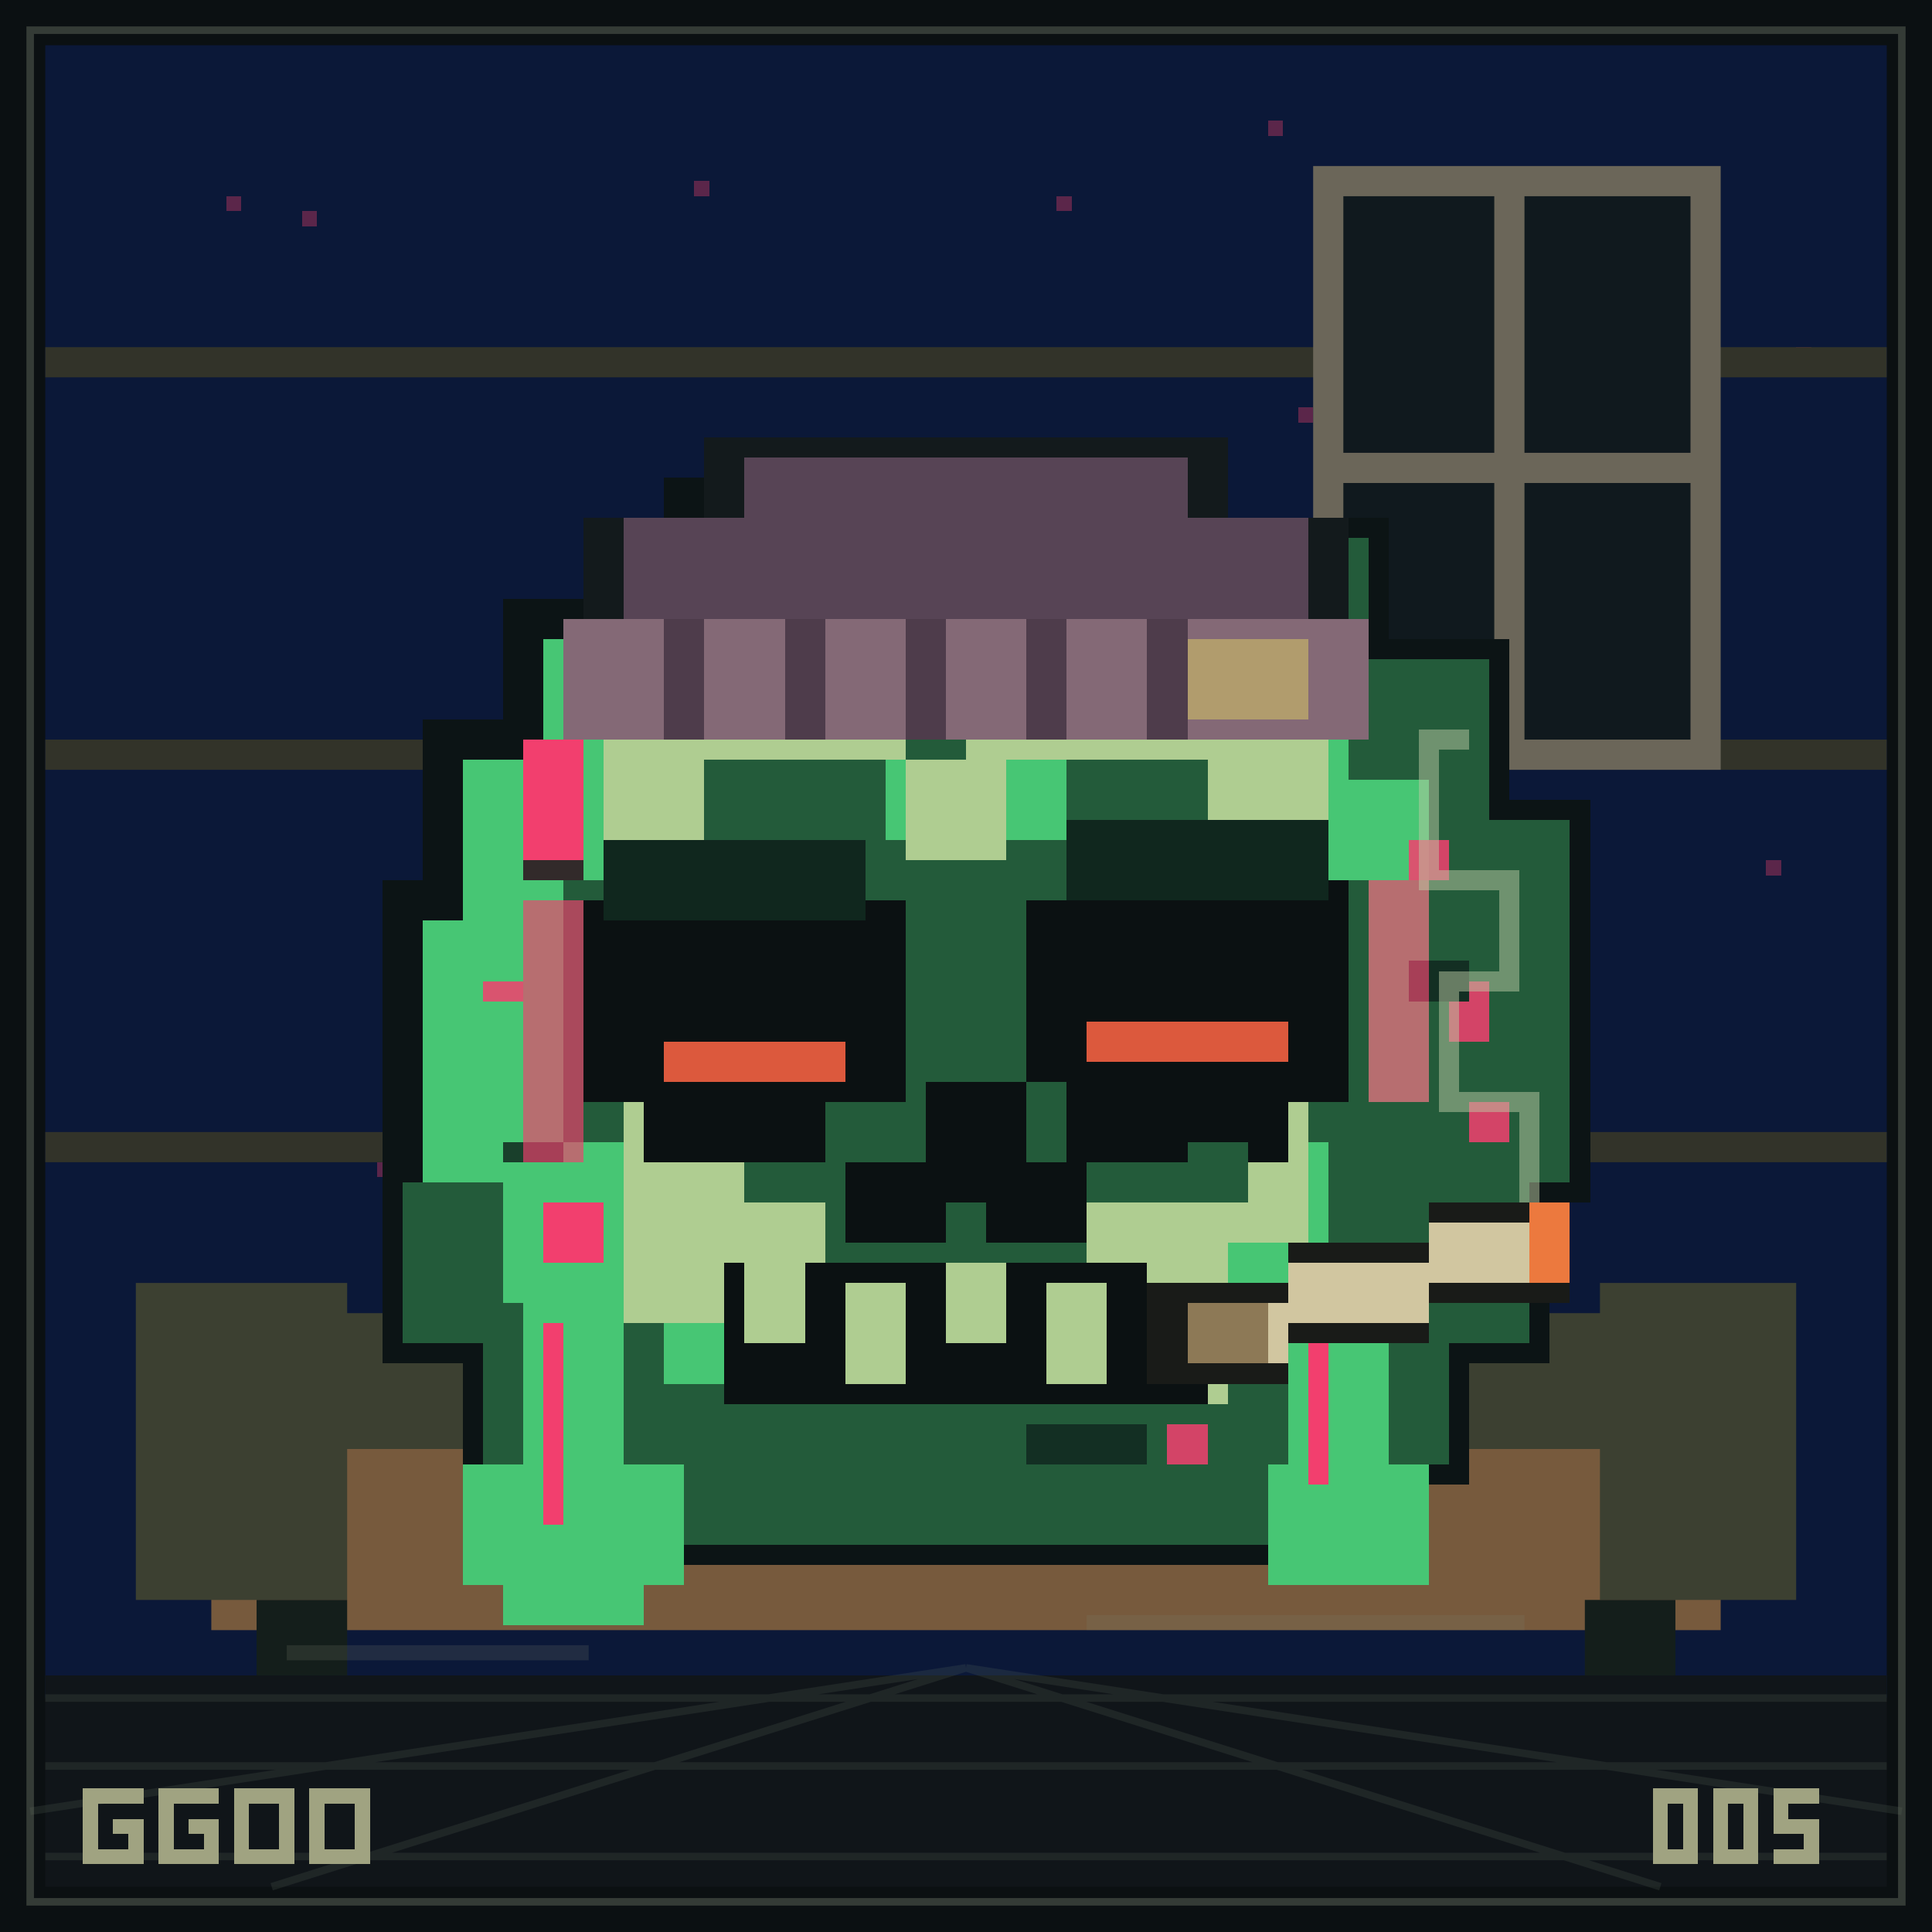
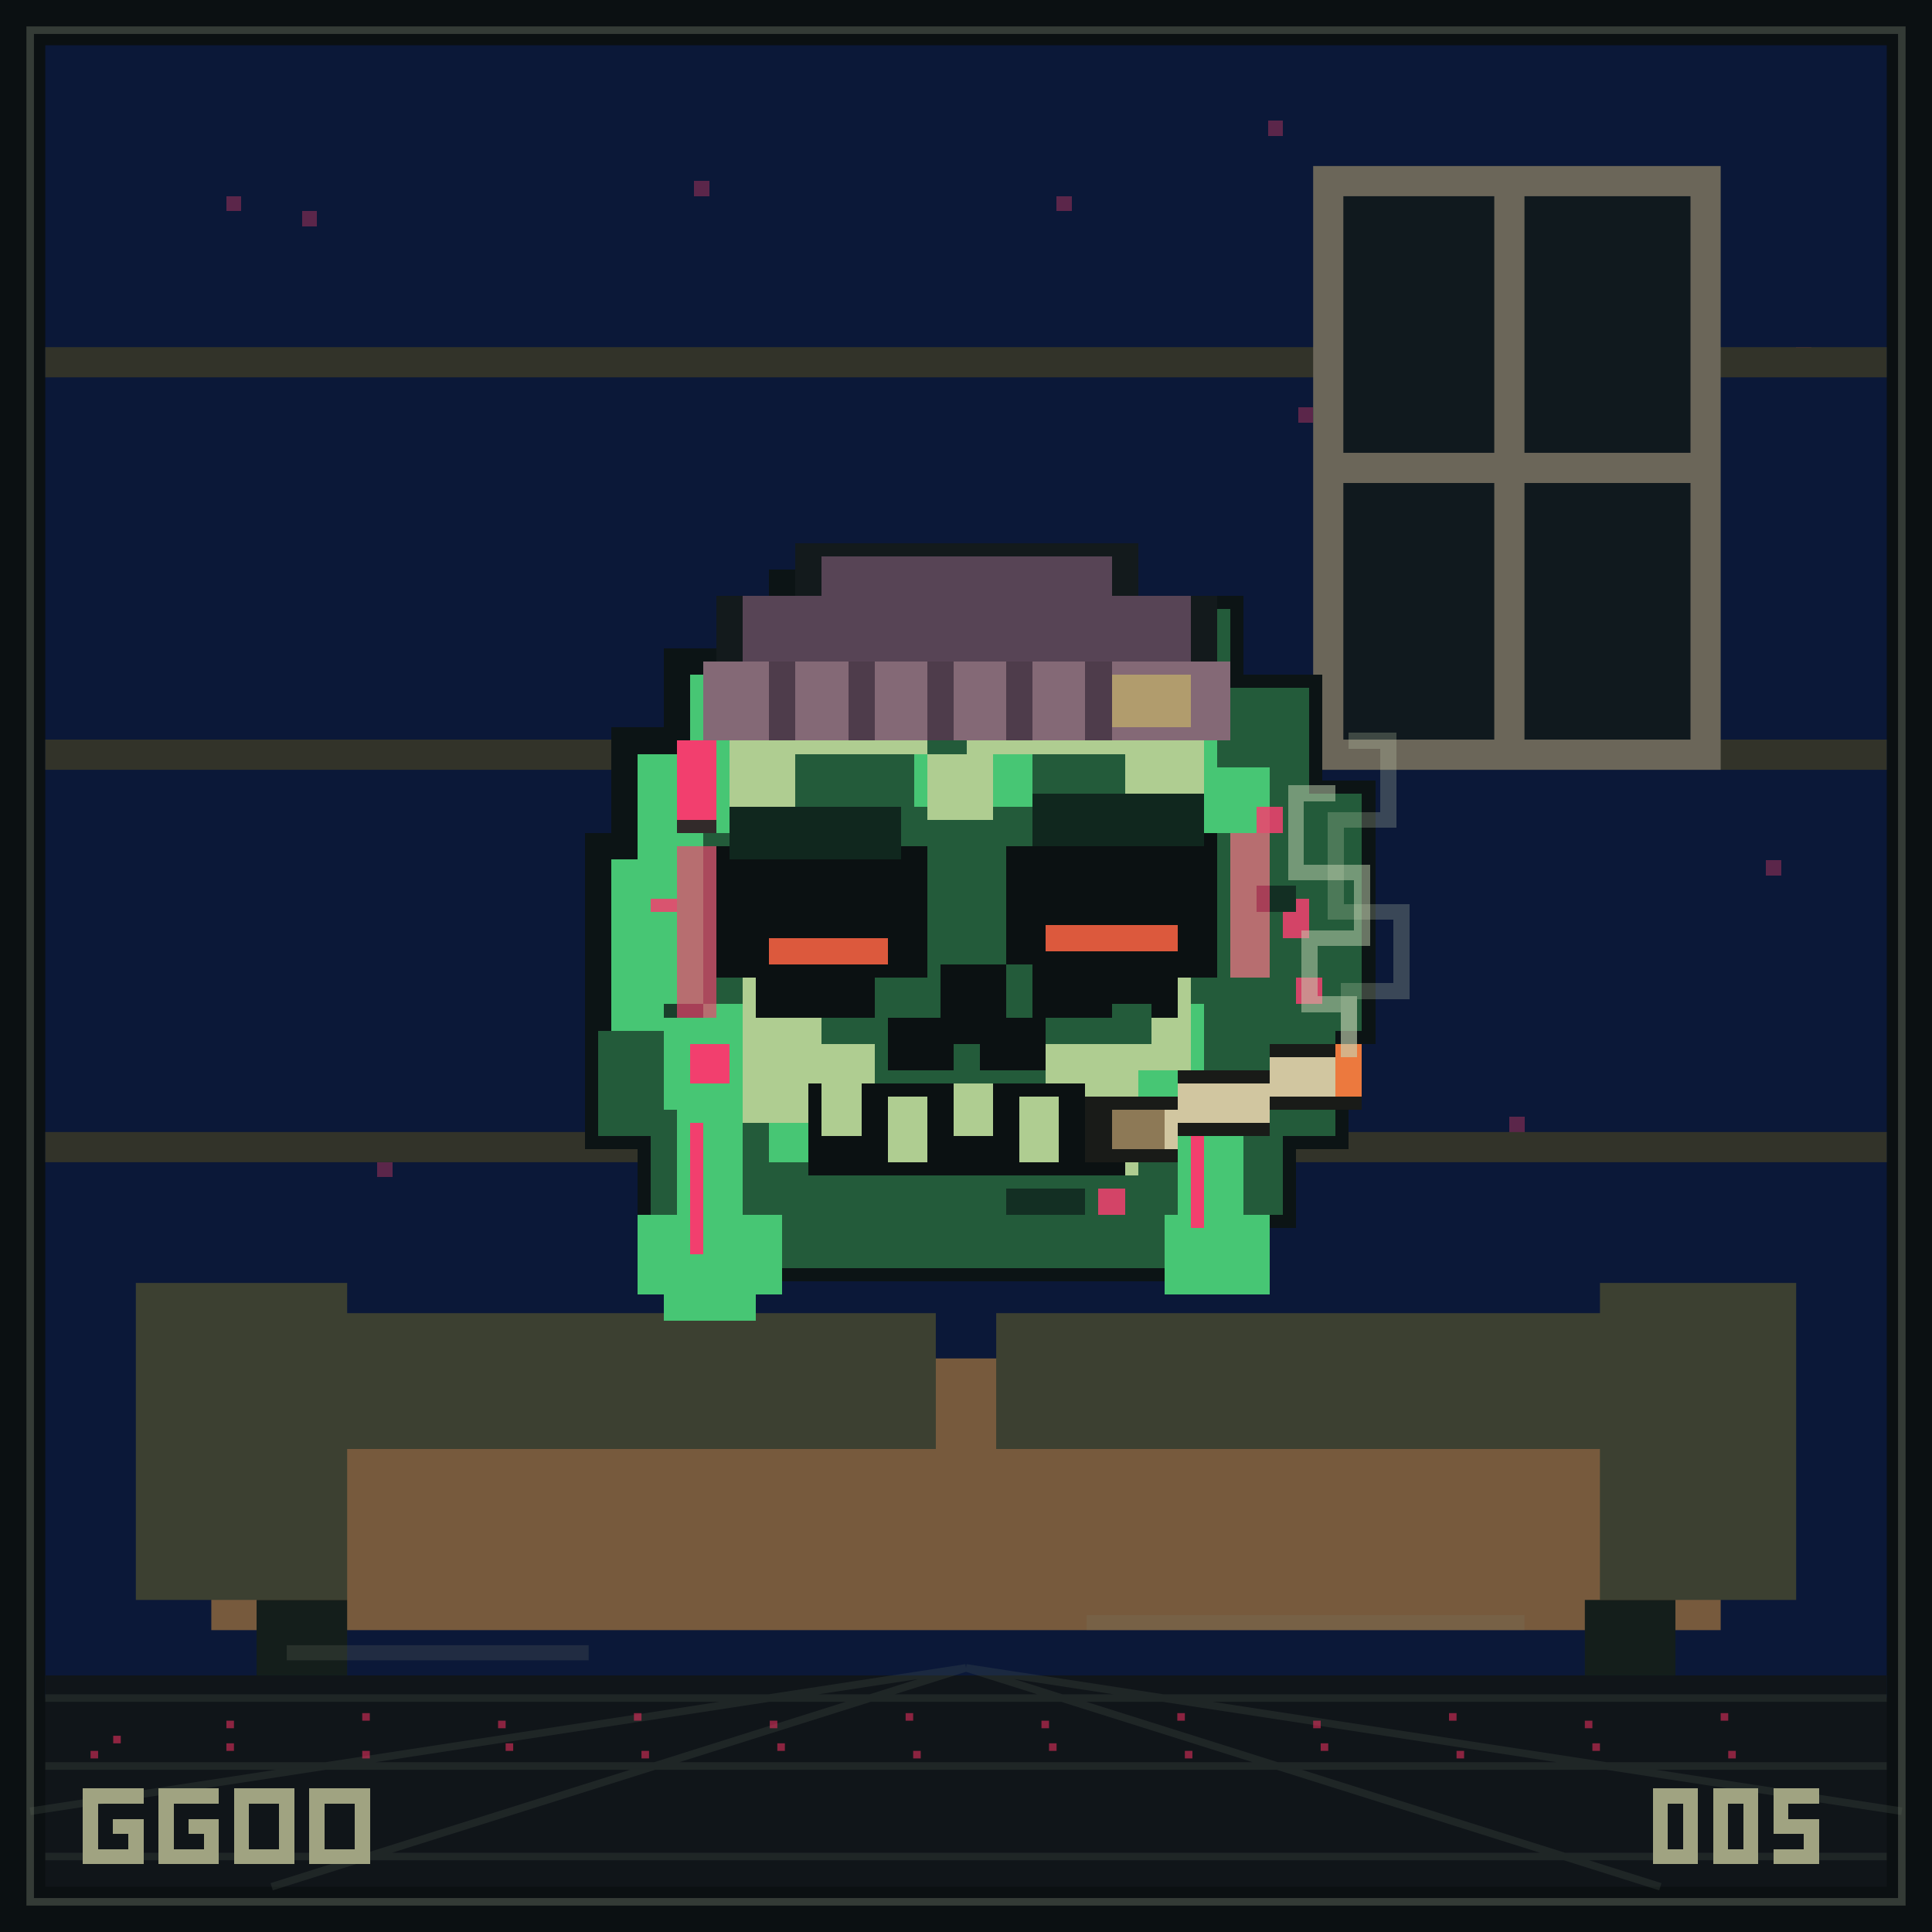
- <svg xmlns="http://www.w3.org/2000/svg" width="512" height="512" viewBox="0 0 512 512" role="img">
+ <svg xmlns="http://www.w3.org/2000/svg" width="512" height="512" viewBox="0 0 512 512" role="img" data-mint-block="52753176">
  <rect width="512" height="512" fill="#0b1012" />
  <rect x="12" y="12" width="488" height="438" fill="#0b1838" />
  <g shape-rendering="crispEdges" opacity=".35">
    <rect x="344" y="108" width="4" height="4" fill="#f23f6e" />
    <rect x="184" y="48" width="4" height="4" fill="#f23f6e" />
    <rect x="60" y="52" width="4" height="4" fill="#f23f6e" />
    <rect x="476" y="92" width="4" height="4" fill="#f23f6e" />
    <rect x="144" y="200" width="4" height="4" fill="#f23f6e" />
    <rect x="308" y="260" width="4" height="4" fill="#f23f6e" />
    <rect x="400" y="296" width="4" height="4" fill="#f23f6e" />
    <rect x="100" y="308" width="4" height="4" fill="#f23f6e" />
    <rect x="404" y="156" width="4" height="4" fill="#f23f6e" />
    <rect x="304" y="224" width="4" height="4" fill="#f23f6e" />
    <rect x="336" y="32" width="4" height="4" fill="#f23f6e" />
    <rect x="468" y="228" width="4" height="4" fill="#f23f6e" />
    <rect x="448" y="152" width="4" height="4" fill="#f23f6e" />
    <rect x="392" y="116" width="4" height="4" fill="#f23f6e" />
    <rect x="280" y="52" width="4" height="4" fill="#f23f6e" />
    <rect x="80" y="56" width="4" height="4" fill="#f23f6e" />
  </g>
  <path fill="#323329" d="M12 92h488v8H12zm0 104h488v8H12zm0 104h488v8H12z" />
  <path fill="#10191e" d="M352 48h100v152H352z" />
  <path stroke="#6b6659" fill="none" stroke-width="8" d="M352 48h100v152H352zM400 48v152m-48-76h100" />
  <path fill="#775a3d" d="M56 360h400v72H56z" />
  <path fill="#3c4031" d="M36 340h56v84H36zm388 0h52v84h-52zM88 348h160v36H88zm176 0h160v36H264z" />
  <path fill="#141e1b" d="M68 424h24v20H68zm352 0h24v20h-24z" />
  <path fill="#101519" d="M12 444h488v56H12z" />
  <path stroke="#647264" stroke-width="2" opacity=".18" d="M12 450h488M12 468h488M12 492h488M256 442L72 500m184-58 184 58M256 442L8 480m248-38 248 38" />
  <path fill="#777c69" opacity=".2" d="M76 436h80v4H76zm212-8h116v4H288z" />
-   <g transform="translate(80 84) scale(5.5)" shape-rendering="crispEdges">
+   <g opacity=".55">
+     <rect x="30" y="460" width="2" height="2" fill="#f83163" />
+     <rect x="60" y="456" width="2" height="2" fill="#f43263" />
+     <rect x="96" y="454" width="2" height="2" fill="#f03060" />
+     <rect x="132" y="456" width="2" height="2" fill="#f03060" />
+     <rect x="168" y="454" width="2" height="2" fill="#f03060" />
+     <rect x="204" y="456" width="2" height="2" fill="#f03060" />
+     <rect x="240" y="454" width="2" height="2" fill="#f03060" />
+     <rect x="276" y="456" width="2" height="2" fill="#f03060" />
+     <rect x="312" y="454" width="2" height="2" fill="#f03060" />
+     <rect x="348" y="456" width="2" height="2" fill="#f03060" />
+     <rect x="384" y="454" width="2" height="2" fill="#f03060" />
+     <rect x="420" y="456" width="2" height="2" fill="#f03060" />
+     <rect x="456" y="454" width="2" height="2" fill="#f03060" />
+     <rect x="24" y="464" width="2" height="2" fill="#f03060" />
+     <rect x="60" y="462" width="2" height="2" fill="#f03060" />
+     <rect x="96" y="464" width="2" height="2" fill="#f03060" />
+     <rect x="134" y="462" width="2" height="2" fill="#f13161" />
+     <rect x="170" y="464" width="2" height="2" fill="#f13161" />
+     <rect x="206" y="462" width="2" height="2" fill="#f13161" />
+     <rect x="242" y="464" width="2" height="2" fill="#f13161" />
+     <rect x="278" y="462" width="2" height="2" fill="#f13161" />
+     <rect x="314" y="464" width="2" height="2" fill="#f13161" />
+     <rect x="350" y="462" width="2" height="2" fill="#f13161" />
+     <rect x="386" y="464" width="2" height="2" fill="#f13161" />
+     <rect x="422" y="462" width="2" height="2" fill="#f13161" />
+     <rect x="458" y="464" width="2" height="2" fill="#f13161" />
+   </g>
+   <g transform="translate(141 123) scale(3.6)" shape-rendering="crispEdges">
    <g transform="translate(32 32) scale(0.97) translate(-32 -32)">
      <g>
        <g>
          <g transform="translate(32 50)">
            <g>
              <g transform="translate(-32 -50)">
                <path d="M18 8h26v2h8v6h6v8h4v18h-2v8h-4v6h-8v4H18v-4H8v-6H4V28h2V20h4v-6h8z" fill="#47c674" stroke="#0c1415" stroke-width="2" />
                <path fill="#235b3a" d="M44 10h8v6h6v8h4v18h-2v8h-4v6h-8v4H18v-4H8v-6H4v-8h5v6h8v4h25v-5h8v-9h5V22h-4v-6h-7z" />
                <path fill="#f23f6e" d="M14 18h5v-5h8v-3h-7v2h-6zm-4 9h3v-7h-3zm1 16h3v5h-3z" />
                <g opacity=".85">
                  <rect x="10" y="26" width="3" height="1" fill="#10271e" />
                  <rect x="56" y="32" width="2" height="2" fill="#f23f6e" />
                  <rect x="33" y="12" width="2" height="1" fill="#f23f6e" />
                  <rect x="35" y="54" width="3" height="2" fill="#10271e" />
                  <rect x="8" y="32" width="2" height="1" fill="#f23f6e" />
                  <rect x="56" y="33" width="2" height="2" fill="#f23f6e" />
                  <rect x="27" y="12" width="3" height="1" fill="#10271e" />
                  <rect x="42" y="54" width="2" height="2" fill="#f23f6e" />
                  <rect x="9" y="40" width="2" height="1" fill="#f23f6e" />
                  <rect x="54" y="31" width="3" height="2" fill="#10271e" />
                  <rect x="27" y="12" width="2" height="1" fill="#f23f6e" />
                  <rect x="38" y="54" width="2" height="2" fill="#f23f6e" />
                  <rect x="9" y="40" width="3" height="1" fill="#10271e" />
                  <rect x="54" y="25" width="2" height="2" fill="#f23f6e" />
                  <rect x="27" y="12" width="2" height="1" fill="#f23f6e" />
                  <rect x="38" y="54" width="3" height="2" fill="#10271e" />
                  <rect x="8" y="32" width="2" height="1" fill="#f23f6e" />
                  <rect x="57" y="38" width="2" height="2" fill="#f23f6e" />
                </g>
                <g transform="translate(32 34)">
                  <g>
                    <g transform="translate(-32 -34)">
                      <path fill="#235b3a" d="M16 20h12v5h9v-5h11v7h4v13h-8v6H20v-6h-8V27h4z" />
                      <path fill="#afcd91" d="M18 14h10v3h8v-3h10v4h4v8h-6v-5H34v5h-5v-5H19v5h-5v-8h4zM15 38h6v5h4v4h13v-4h5v-5h6v7h-4v8H20v-4h-5z" />
                      <path fill="#f23f6e" opacity=".65" d="M20 10h8v3h-8zm18 1h6v2h-6zM10 28h3v13h-3zm42-1h3v11h-3z" />
                      <path fill="#0b1112" d="M15 25h11v3h3v10h-4v3h-9v-3h-3V28h2zM38 24h10v3h3v11h-3v3H37v-4h-2V28h3zM30 37h5v4h3v4h-5v-2h-2v2h-5v-4h4zM20 46h24v7H20z" />
                      <g fill="#dc593d">
                        <path d="M17 35h9v2h-9zm21-1h10v2H38z" />
                      </g>
                      <path fill="#10271e" d="M14 25h13v4H14zm23-1h13v4H37z" />
                      <g>
                        <path fill="#afcd91" d="M21 46h3v4h-3zm5 1h3v5h-3zm5-1h3v4h-3zm5 1h3v5h-3zm5-2h3v5h-3z" />
                      </g>
                      <path fill="#235b3a" d="M25 12h3v4h4v5h-3v-3h-4zm18 28h3v3h-3z" />
                    </g>
                  </g>
                </g>
                <path fill="#47c674" d="M10 46h5v10h3v6h-2v2H9v-2H7v-6h3zM48 48h5v8h2v6h-8v-6h1z" />
                <path fill="#f23f6e" d="M11 49h1v10h-1zm38 0h1v8h-1z" />
                <path fill="#191b18" d="M41 47h7v-2h7v-2h7v5h-7v2h-7v2h-7z" />
                <path fill="#d1c6a0" d="M43 48h5v-2h7v-2h5v3h-5v2h-7v2h-5z" />
                <path fill="#8d7956" d="M43 48h4v3h-4z" />
                <g fill="#ec793e">
                  <path d="M60 43h2v4h-2z" />
                </g>
-                 <g fill="none" stroke="#bcc9a3" stroke-width="1" opacity=".5">
-                   <path d="M60 43v-5h-4v-6h3v-5h-4v-7h2" />
+                 <g transform="translate(61 44 )" fill="none" stroke="#c6d5b4" stroke-width="1.2">
+                   <path opacity=".5" d="M0 0v-4h-3v-5h4v-5h-5v-6h3" />
+                   <path opacity=".25" d="M0 0v-5h4v-6h-5v-7h4v-6h-3" />
                </g>
                <path fill="#131a1c" d="M13 18V9h6V5h26v4h6v9z" />
                <path fill="#574455" d="M15 14V9h6V6h22v3h6v5z" />
                <path fill="#846976" d="M12 14h40v6H12z" />
                <path fill="#4e3c4b" d="M17 14h2v6h-2zm6 0h2v6h-2zm6 0h2v6h-2zm6 0h2v6h-2zm6 0h2v6h-2z" />
                <path fill="#b19c6d" d="M43 15h6v4h-6z" />
              </g>
            </g>
          </g>
        </g>
      </g>
    </g>
  </g>
  <g fill="#a0a381" shape-rendering="crispEdges">
    <path d="M22 474h16v4H26v12h8v-4h-4v-4h8v12H22zM42 474h16v4H46v12h8v-4h-4v-4h8v12H42zM62 474h16v20H62zm4 4v12h8v-12zM82 474h16v20H82zm4 4v12h8v-12z" fill-rule="evenodd" />
    <path transform="translate(438 474)" d="M0 0h12v20H0zm4 4v12h4V4z" fill-rule="evenodd" />
    <path transform="translate(454 474)" d="M0 0h12v20H0zm4 4v12h4V4z" fill-rule="evenodd" />
    <path transform="translate(470 474)" d="M0 0h12v4H4v4h8v12H0v-4h8v-4H0z" fill-rule="evenodd" />
  </g>
  <path d="M8 8h496v496H8z" stroke="#687062" stroke-opacity=".45" stroke-width="2" fill="none" />
</svg>
